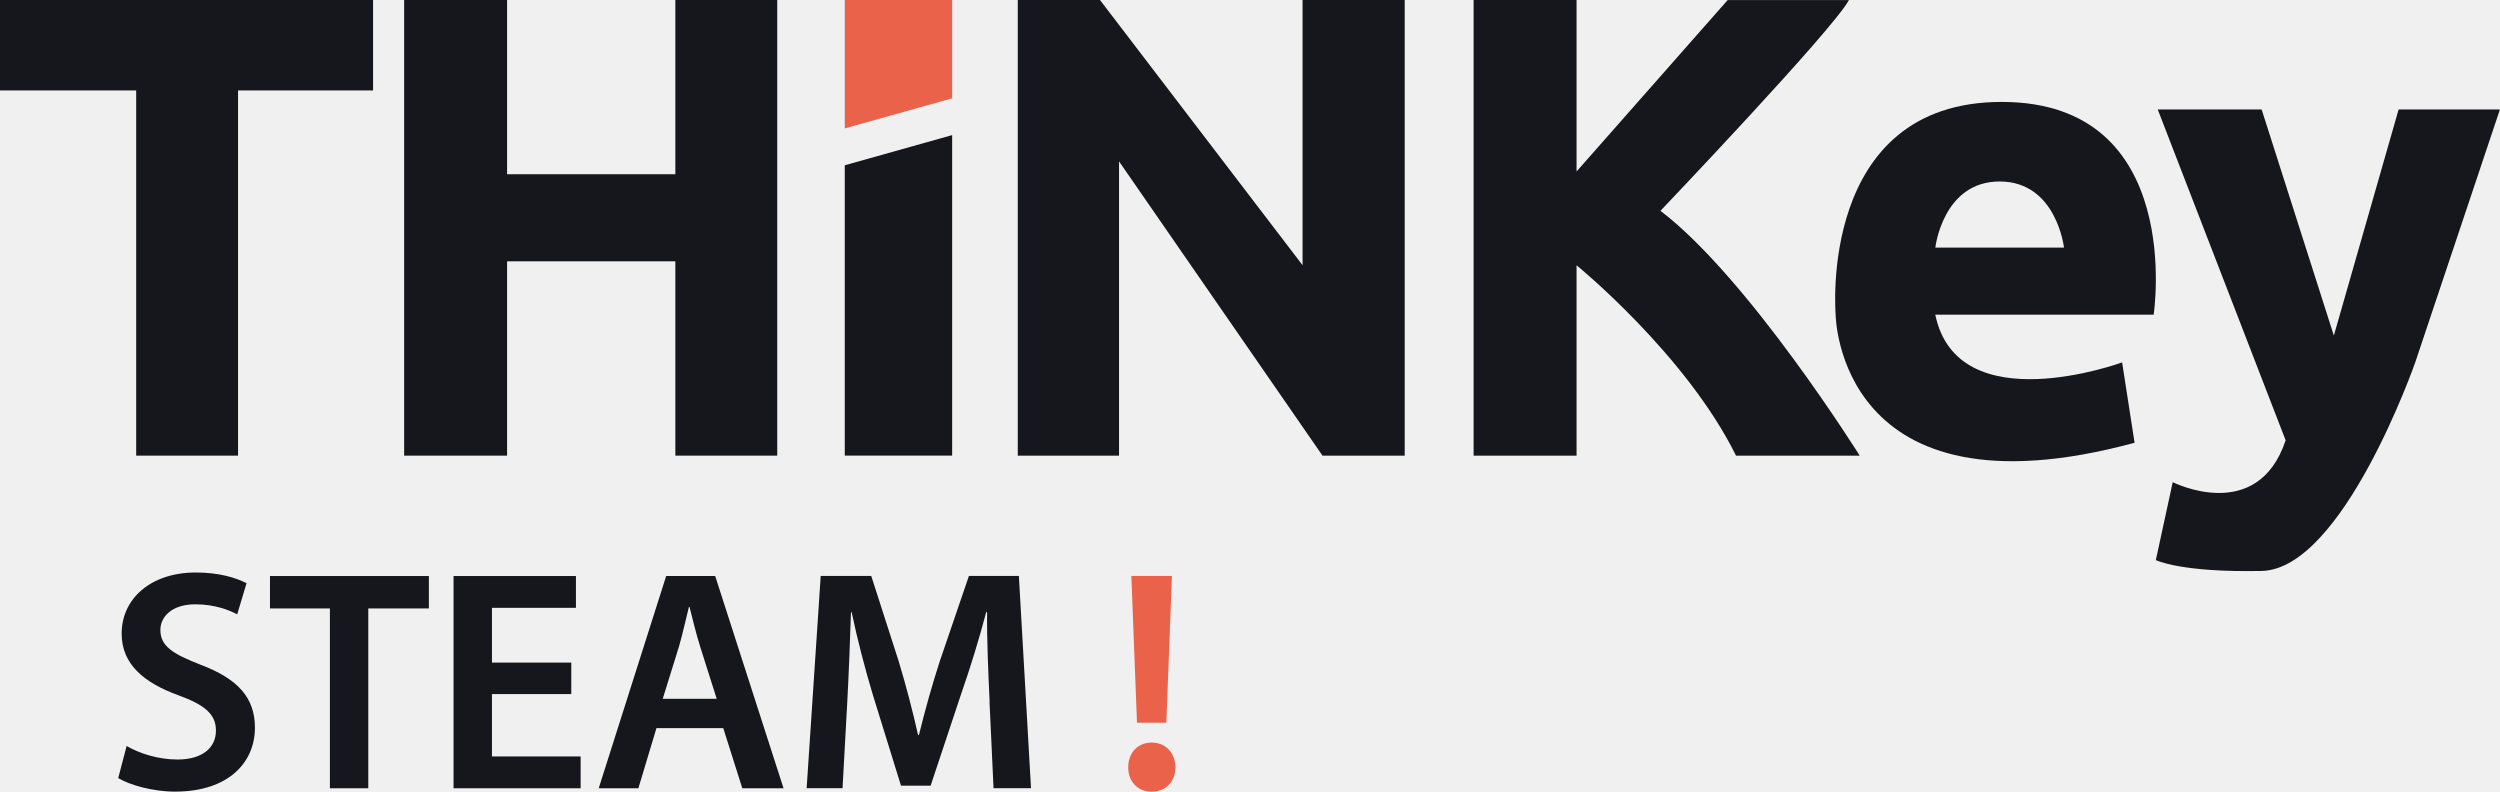
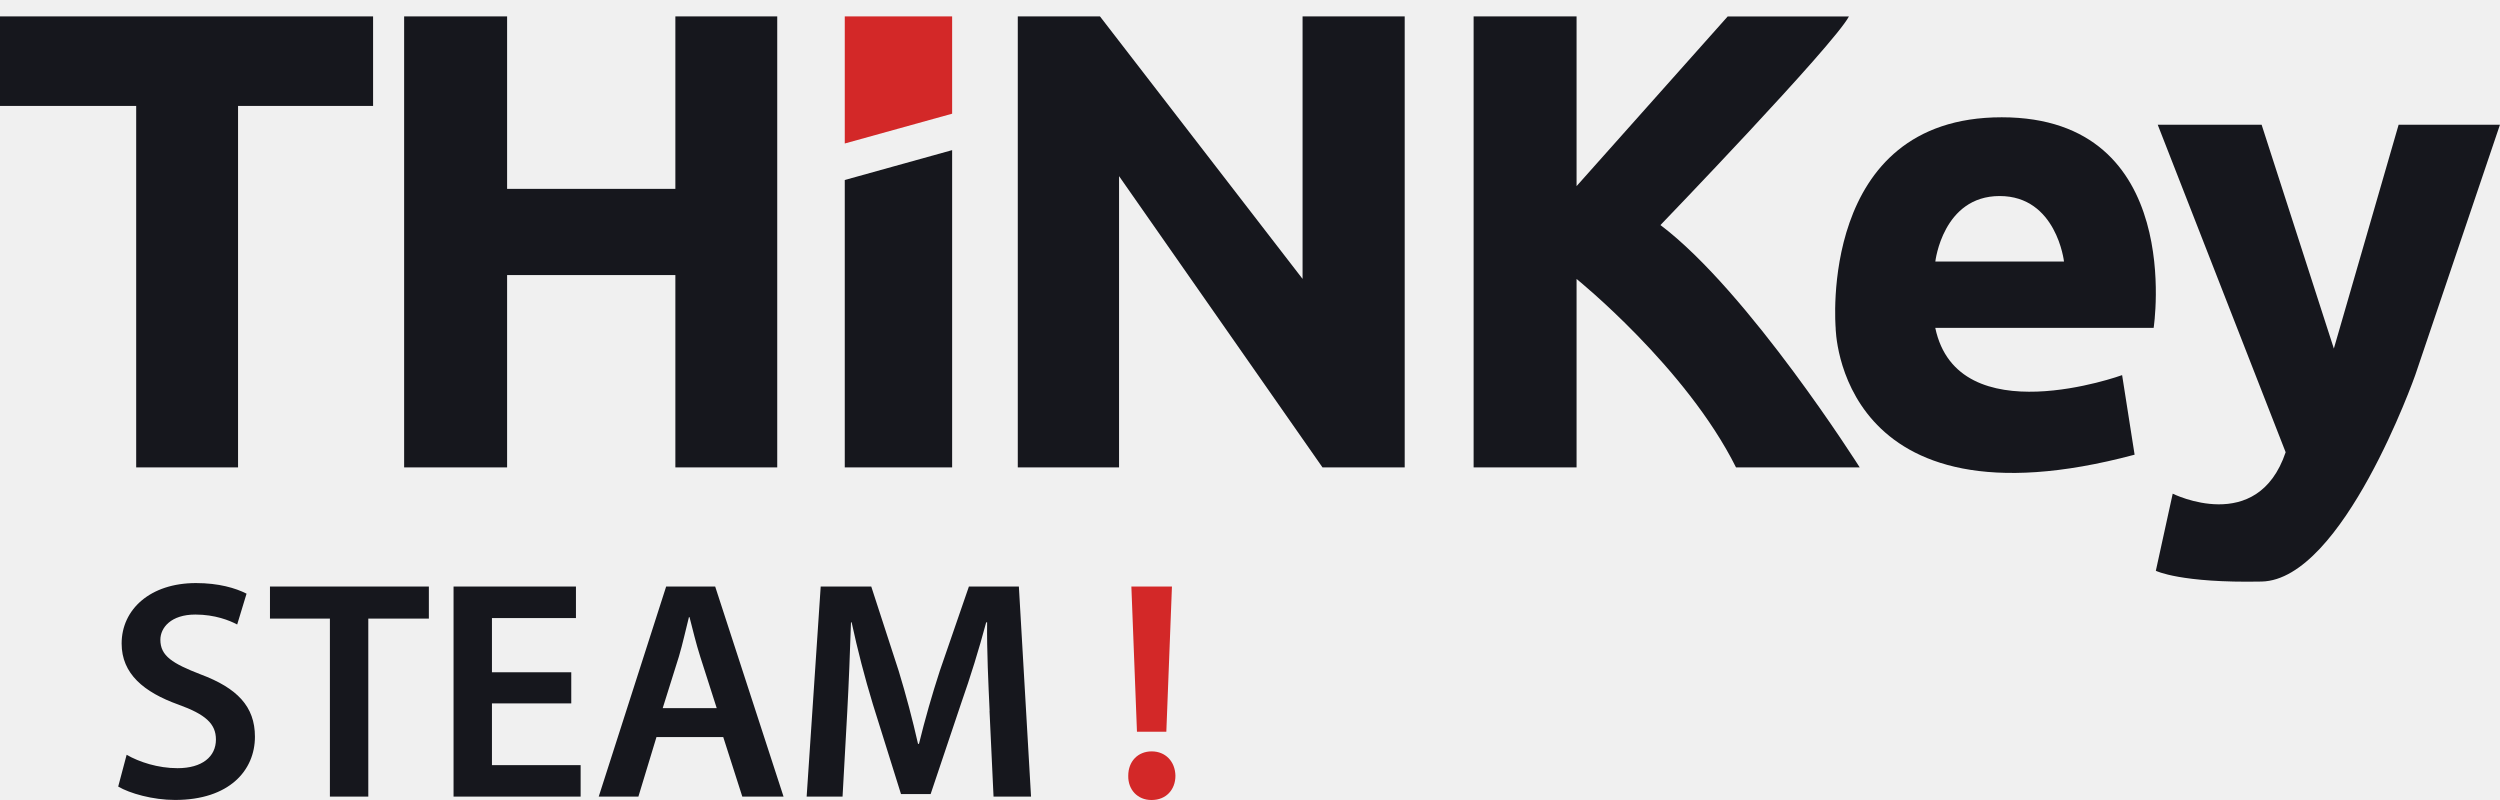
- <svg xmlns="http://www.w3.org/2000/svg" width="120" height="38" viewBox="0 0 120 38" fill="none">
-   <g clip-path="url(#clip0_114_24)">
-     <path d="M0 0V4.341H6.537V21.871H11.426V4.341H17.908V0H0Z" fill="#16171D" />
-     <path d="M19.399 0V21.871H24.34V12.543H32.417V21.871H37.307V0H32.417V8.363H24.34V0H19.399Z" fill="#16171D" />
-     <path d="M40.549 0V6.163L45.703 4.718V0H40.549Z" fill="#EA624A" />
-     <path d="M45.703 6.485L40.549 7.933V21.87H45.703V6.485Z" fill="#16171D" />
-     <path d="M48.853 0V21.871H53.714V7.746L63.48 21.871H67.426V0H62.523V12.73L52.799 0H48.853Z" fill="#16171D" />
-     <path d="M70.733 0V21.871H75.675V12.733C75.675 12.733 80.936 17.021 83.329 21.871H89.266C89.266 21.871 83.925 13.334 79.702 10.119C79.702 10.119 87.993 1.421 88.749 0.003H82.928L75.675 8.231V0H70.733Z" fill="#16171D" />
-     <path d="M96.083 4.892C87.235 4.892 88.111 15.104 88.111 15.104C88.111 15.104 88.189 25.114 102.46 21.253L101.862 17.395C101.862 17.395 93.97 20.291 92.893 15.104H103.376C103.376 15.104 104.931 4.892 96.081 4.892H96.083ZM92.896 11.886C92.896 11.886 93.254 8.711 95.984 8.711C98.713 8.711 99.072 11.886 99.072 11.886H92.893H92.896Z" fill="#16171D" />
-     <path d="M103.577 5.253H108.558L112.025 16.108L115.134 5.253H119.997L115.931 17.395C115.931 17.395 112.464 27.325 108.558 27.406C104.652 27.485 103.48 26.884 103.48 26.884L104.291 23.145C104.291 23.145 108.357 25.194 109.711 21.135L103.572 5.256L103.577 5.253Z" fill="#16171D" />
-     <path d="M6.079 35.808C6.678 36.157 7.578 36.457 8.521 36.457C9.706 36.457 10.365 35.898 10.365 35.067C10.365 34.297 9.855 33.844 8.566 33.374C6.903 32.77 5.839 31.879 5.839 30.413C5.839 28.751 7.217 27.48 9.405 27.48C10.498 27.48 11.309 27.723 11.834 27.994L11.385 29.49C11.024 29.294 10.32 29.007 9.377 29.007C8.208 29.007 7.698 29.642 7.698 30.231C7.698 31.017 8.284 31.381 9.63 31.908C11.385 32.572 12.237 33.464 12.237 34.93C12.237 36.563 11.008 37.997 8.401 37.997C7.337 37.997 6.228 37.681 5.674 37.349L6.079 35.806V35.808Z" fill="#16171D" />
-     <path d="M15.835 29.205H12.959V27.649H20.586V29.205H17.678V37.837H15.835V29.205Z" fill="#16171D" />
-     <path d="M27.421 33.316H23.614V36.31H27.87V37.837H21.77V27.649H27.645V29.176H23.614V31.805H27.421V33.316Z" fill="#16171D" />
-     <path d="M31.51 34.949L30.642 37.837H28.738L31.976 27.649H34.329L37.61 37.837H35.631L34.716 34.949H31.508H31.51ZM34.402 33.543L33.607 31.035C33.411 30.415 33.246 29.719 33.097 29.131H33.069C32.919 29.722 32.768 30.431 32.59 31.035L31.811 33.543H34.402Z" fill="#16171D" />
-     <path d="M47.502 33.678C47.442 32.362 47.366 30.777 47.381 29.384H47.337C47.008 30.64 46.587 32.014 46.139 33.298L44.67 37.713H43.248L41.898 33.358C41.509 32.058 41.148 30.669 40.879 29.384H40.847C40.803 30.729 40.743 32.346 40.667 33.738L40.442 37.834H38.719L39.394 27.646H41.82L43.138 31.742C43.499 32.937 43.812 34.144 44.066 35.278H44.11C44.38 34.176 44.725 32.921 45.114 31.726L46.508 27.646H48.906L49.489 37.834H47.69L47.496 33.678H47.502Z" fill="#16171D" />
-     <path d="M55.265 38C54.606 38 54.141 37.502 54.156 36.821C54.156 36.125 54.622 35.642 55.281 35.642C55.939 35.642 56.405 36.125 56.421 36.821C56.421 37.502 55.971 38 55.281 38H55.265ZM54.575 34.69L54.305 27.646H56.253L55.984 34.69H54.575Z" fill="#EA624A" />
+ <svg xmlns="http://www.w3.org/2000/svg" width="150" height="48" fill="none">
+   <g clip-path="url(#a)">
+     <path d="M0 .985v5.37h8.171v21.689h6.112V6.355h8.102V.985H0ZM24.248.985v27.059h6.178v-11.54h10.096v11.54h6.112V.984h-6.112v10.347H30.426V.985h-6.178Z" fill="#16171D" />
+     <path d="M50.686.985V8.61l6.442-1.788V.985h-6.442Z" fill="#D32828" />
+     <path d="M57.128 9.008 50.686 10.8v17.245h6.442V9.008ZM61.067.985v27.059h6.076V10.568L79.35 28.044h4.932V.984h-6.128v15.75L65.999.985h-4.932ZM88.417.985v27.059h6.177V16.738s6.576 5.306 9.567 11.306h7.422s-6.677-10.562-11.956-14.54c0 0 10.364-10.76 11.309-12.516h-7.275l-9.067 10.18V.985h-6.177Z" fill="#16171D" />
+     <path d="M120.104 7.037c-11.06 0-9.965 12.634-9.965 12.634s.098 12.386 17.937 7.61l-.749-4.774s-9.864 3.583-11.211-2.836h13.103s1.945-12.634-9.118-12.634h.003Zm-3.984 8.654s.447-3.929 3.86-3.929c3.412 0 3.86 3.929 3.86 3.929h-7.724.004Z" fill="#16171D" />
+     <path d="M129.471 7.484h6.226l4.334 13.43 3.886-13.43h6.08l-5.083 15.023s-4.334 12.285-9.217 12.386c-4.883.098-6.347-.646-6.347-.646l1.013-4.627s5.083 2.535 6.776-2.486l-7.674-19.646.006-.004ZM7.6 45.288c.748.431 1.872.803 3.052.803 1.48 0 2.304-.692 2.304-1.72 0-.952-.637-1.513-2.249-2.094-2.078-.747-3.409-1.85-3.409-3.665 0-2.055 1.723-3.628 4.459-3.628 1.366 0 2.379.3 3.036.636l-.562 1.85c-.451-.241-1.33-.597-2.51-.597-1.461 0-2.099.787-2.099 1.514 0 .973.732 1.423 2.416 2.076 2.193.822 3.258 1.925 3.258 3.739 0 2.02-1.536 3.795-4.794 3.795-1.33 0-2.717-.392-3.41-.803l.507-1.909v.003ZM19.794 37.118h-3.596v-1.925h9.534v1.925h-3.634v10.68h-2.304v-10.68ZM34.276 42.205h-4.759v3.704h5.321v1.889h-7.625V35.193h7.344v1.89h-5.04v3.253h4.759v1.87ZM39.388 44.225l-1.085 3.573h-2.38l4.046-12.605h2.942l4.102 12.605h-2.474l-1.144-3.573h-4.01.003Zm3.614-1.74-.993-3.102c-.245-.767-.451-1.629-.638-2.356h-.035c-.187.73-.376 1.608-.599 2.356l-.974 3.103h3.24ZM59.377 42.652c-.075-1.628-.17-3.589-.15-5.312h-.056a65.914 65.914 0 0 1-1.497 4.842l-1.836 5.462H54.06l-1.687-5.387a61.156 61.156 0 0 1-1.275-4.917h-.039c-.055 1.664-.13 3.664-.225 5.387l-.281 5.068h-2.154l.843-12.605h3.033l1.647 5.067a61.996 61.996 0 0 1 1.16 4.376h.056a61.523 61.523 0 0 1 1.255-4.395l1.742-5.048h2.997l.73 12.605h-2.25l-.241-5.143h.006Z" fill="#16171D" />
+     <path d="M69.081 48c-.824 0-1.405-.617-1.386-1.458 0-.862.582-1.459 1.406-1.459.823 0 1.405.597 1.425 1.459 0 .841-.562 1.458-1.425 1.458h-.02Zm-.863-4.095-.336-8.715h2.435l-.337 8.715h-1.762Z" fill="#D32828" />
  </g>
  <defs>
-     <clipPath id="clip0_114_24">
-       <rect width="120" height="38" fill="white" />
+     <clipPath id="a">
+       <path fill="#fff" transform="translate(0 .985)" d="M0 0h150v47.016H0z" />
    </clipPath>
  </defs>
</svg>
